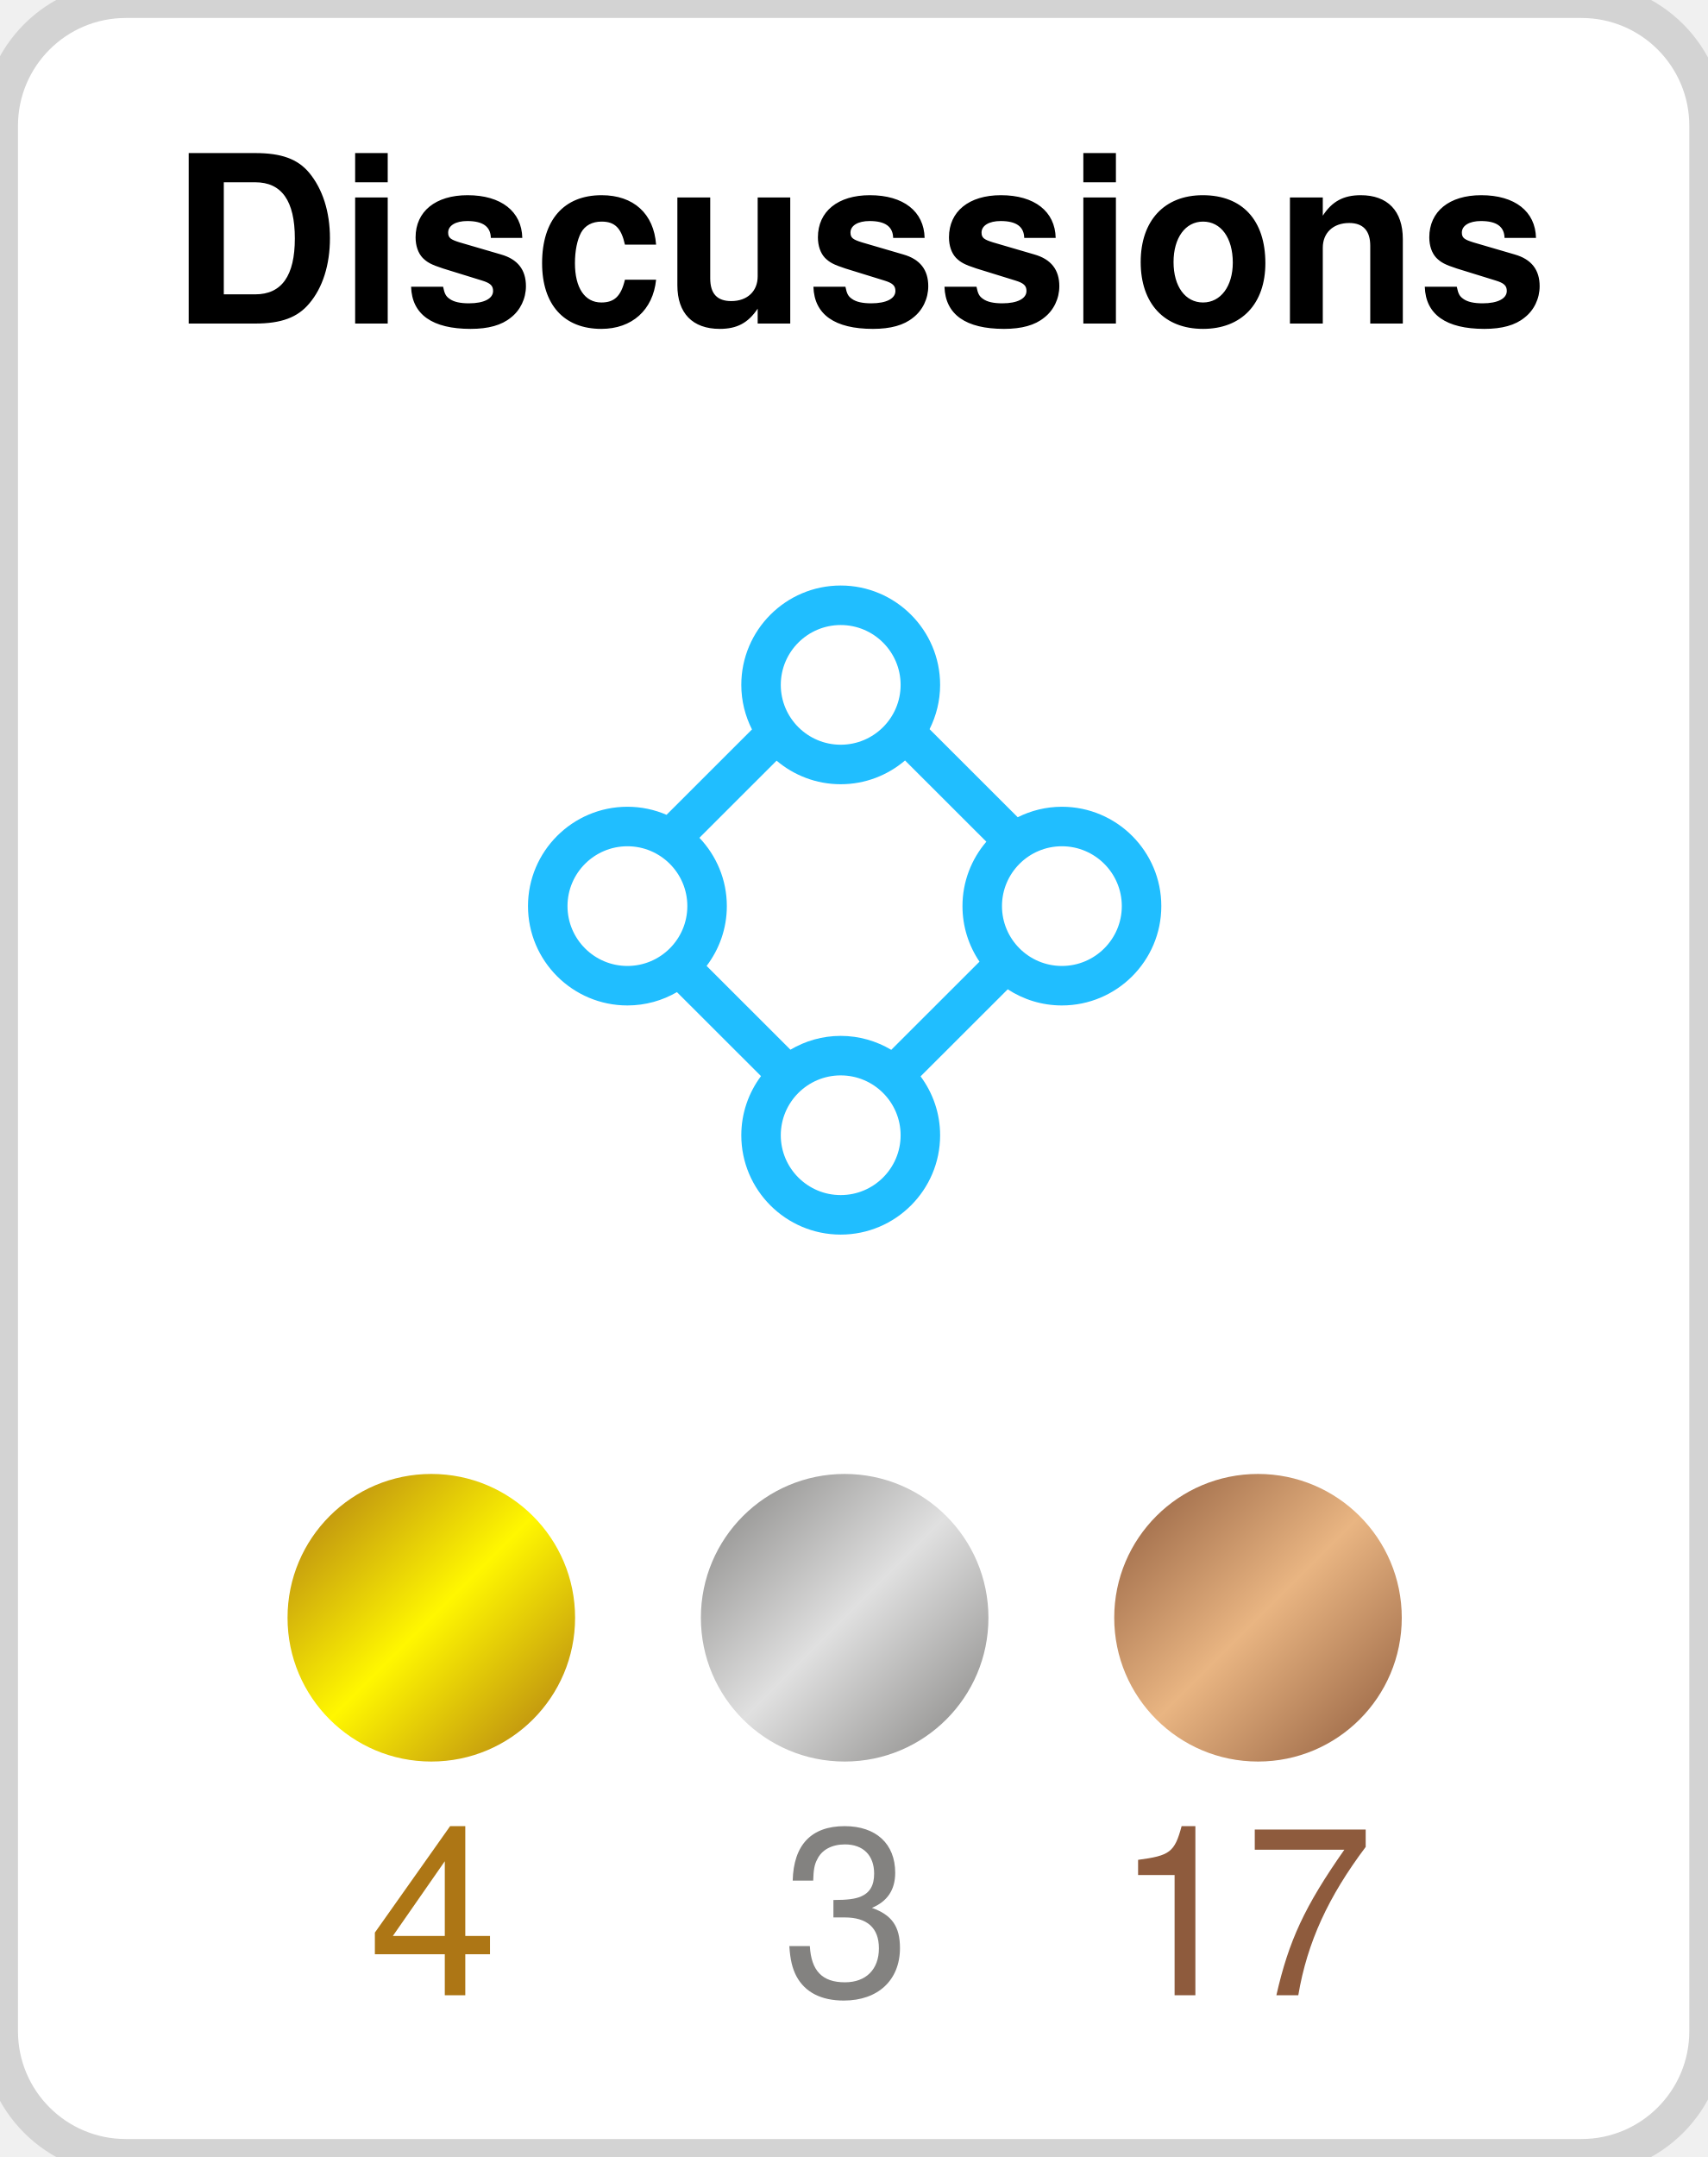
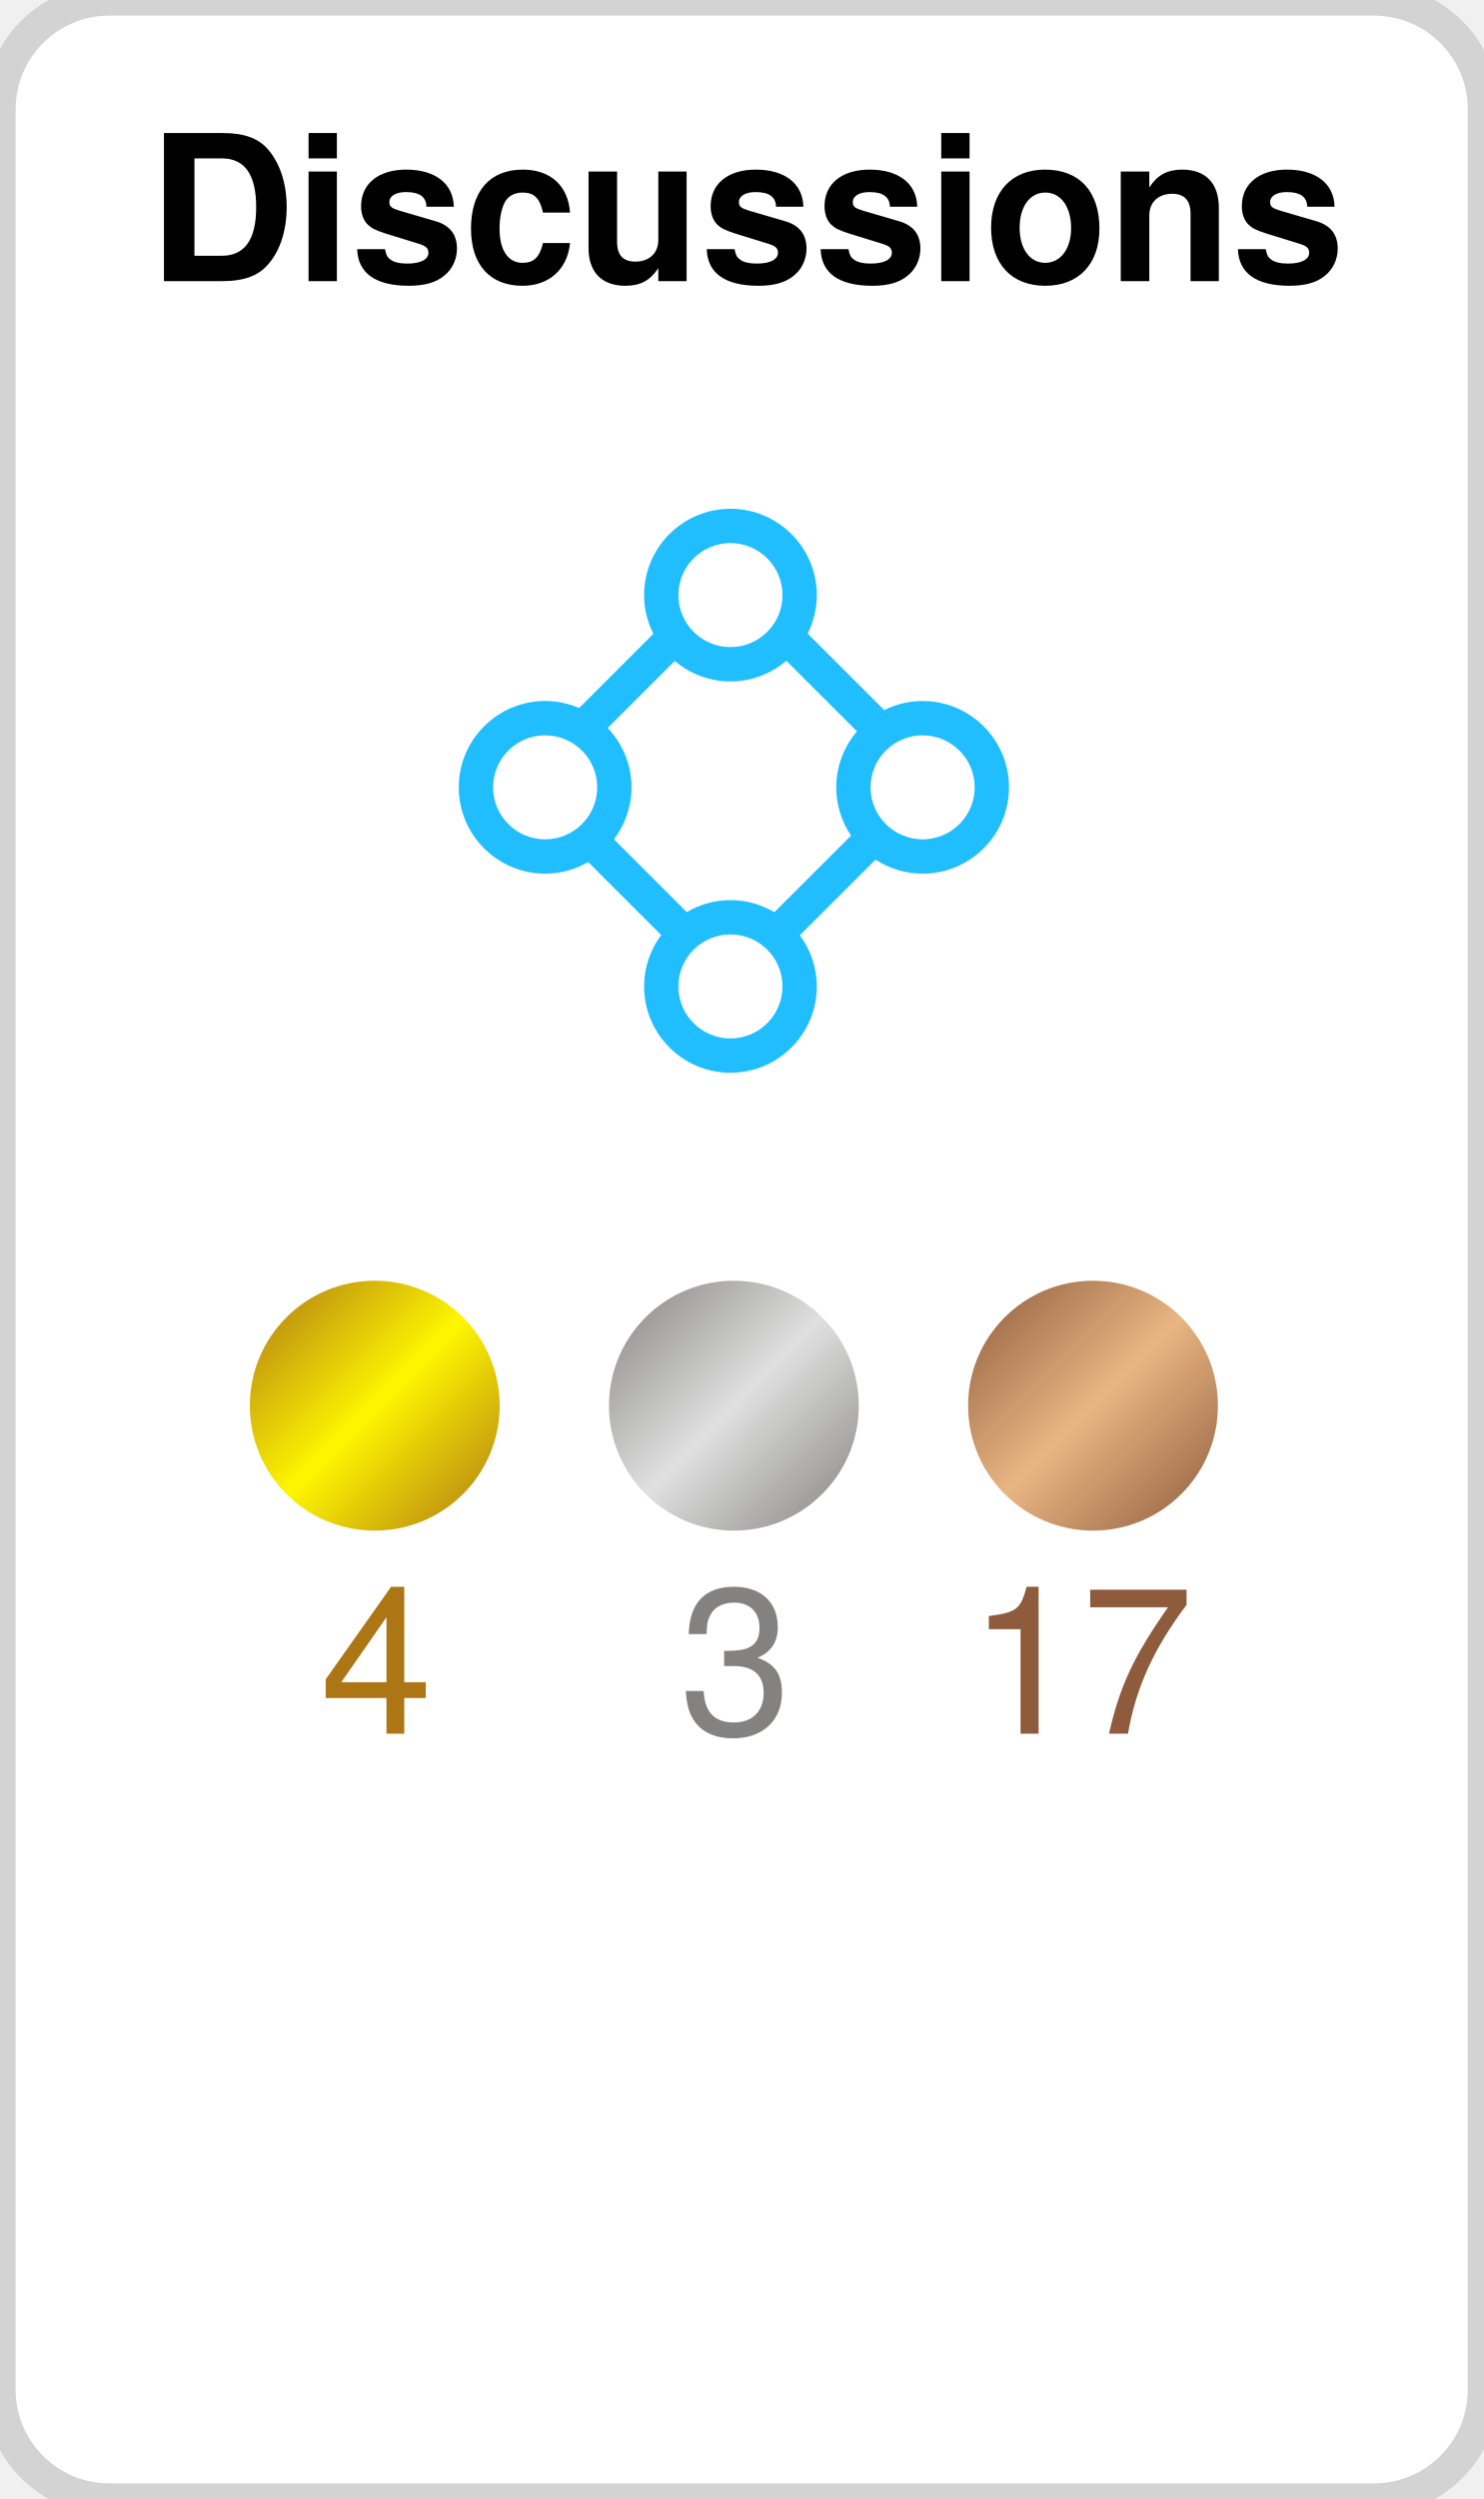
- <svg xmlns="http://www.w3.org/2000/svg" version="1.1" width="95" height="120">
-   <rect width="95" height="120" stroke-width="2" stroke="#d3d3d3" fill="white" rx="7" ry="7" />
+ <svg xmlns="http://www.w3.org/2000/svg" version="1.1" width="95" height="160">
+   <rect width="95" height="160" stroke-width="2" stroke="#d3d3d3" fill="white" rx="7" ry="7" />
  <svg version="1.1" x="27" y="30">
    <svg width="40" height="41" viewBox="0 0 40 41" fill="none">
      <path fill-rule="evenodd" clip-rule="evenodd" d="M28.754 20.409C28.754 18.573 30.249 17.08 32.088 17.08C33.926 17.08 35.422 18.573 35.422 20.409C35.422 22.245 33.926 23.739 32.088 23.739C30.249 23.739 28.754 22.245 28.754 20.409M16.446 8.102C16.446 6.266 17.942 4.772 19.78 4.772C21.619 4.772 23.114 6.266 23.114 8.102C23.114 9.937 21.619 11.431 19.78 11.431C17.942 11.431 16.446 9.937 16.446 8.102M4.578 20.409C4.578 18.573 6.074 17.08 7.912 17.08C9.751 17.08 11.246 18.573 11.246 20.409C11.246 22.245 9.751 23.739 7.912 23.739C6.074 23.739 4.578 22.245 4.578 20.409M19.78 27.629C18.759 27.629 17.805 27.912 16.983 28.397L12.319 23.737C13.021 22.81 13.444 21.66 13.444 20.409C13.444 18.937 12.861 17.601 11.918 16.609L16.212 12.319C17.177 13.134 18.421 13.629 19.78 13.629C21.145 13.629 22.395 13.129 23.36 12.307L27.884 16.826C27.058 17.793 26.556 19.043 26.556 20.409C26.556 21.553 26.906 22.617 27.503 23.5L22.593 28.405C21.767 27.916 20.808 27.629 19.78 27.629M23.114 33.157C23.114 34.992 21.619 36.486 19.78 36.486C17.942 36.486 16.446 34.992 16.446 33.157C16.446 31.321 17.942 29.827 19.78 29.827C21.619 29.827 23.114 31.321 23.114 33.157M32.088 14.882C31.205 14.882 30.372 15.095 29.63 15.465L24.725 10.565C25.097 9.822 25.312 8.987 25.312 8.102C25.312 5.054 22.83 2.574 19.78 2.574C16.73 2.574 14.249 5.054 14.249 8.102C14.249 8.994 14.466 9.834 14.843 10.58L10.089 15.33C9.42 15.042 8.685 14.882 7.912 14.882C4.862 14.882 2.38 17.361 2.38 20.409C2.38 23.457 4.862 25.936 7.912 25.936C8.916 25.936 9.855 25.664 10.668 25.195L15.345 29.867C14.66 30.788 14.249 31.924 14.249 33.157C14.249 36.205 16.73 38.684 19.78 38.684C22.83 38.684 25.312 36.205 25.312 33.157C25.312 31.93 24.905 30.799 24.225 29.881L29.074 25.038C29.942 25.604 30.976 25.936 32.088 25.936C35.138 25.936 37.62 23.457 37.62 20.409C37.62 17.361 35.138 14.882 32.088 14.882" fill="#20BEFF" />
    </svg>
  </svg>
  <defs>
    <linearGradient x1="0%" y1="0%" x2="100%" y2="100%" id="goldGradient">
      <stop stop-color="#ad7615" offset="0" />
      <stop stop-color="#fff700" offset="0.5" />
      <stop stop-color="#ad7615" offset="1" />
      <animate attributeName="x1" from="50%" to="0%" dur="4s" repeatCount="indefinite" />
      <animate attributeName="y1" from="50%" to="0%" dur="4s" repeatCount="indefinite" />
    </linearGradient>
    <linearGradient x1="0%" y1="0%" x2="100%" y2="100%" id="silverGradient">
      <stop stop-color="#838280" offset="0" />
      <stop stop-color="#e0e0e0" offset="0.5" />
      <stop stop-color="#838280" offset="1" />
      <animate attributeName="x1" from="50%" to="0%" dur="4s" repeatCount="indefinite" />
      <animate attributeName="y1" from="50%" to="0%" dur="4s" repeatCount="indefinite" />
    </linearGradient>
    <linearGradient x1="0%" y1="0%" x2="100%" y2="100%" id="bronzeGradient">
      <stop stop-color="#8e5b3d" offset="0" />
      <stop stop-color="#e9b582" offset="0.5" />
      <stop stop-color="#8e5b3d" offset="1" />
      <animate attributeName="x1" from="50%" to="0%" dur="4s" repeatCount="indefinite" />
      <animate attributeName="y1" from="50%" to="0%" dur="4s" repeatCount="indefinite" />
    </linearGradient>
  </defs>
  <circle r="8" cx="24" cy="90" fill="url(#goldGradient)" />
  <circle r="8" cx="47" cy="90" fill="url(#silverGradient)" />
  <circle r="8" cx="70" cy="90" fill="url(#bronzeGradient)" />
  <text x="9.5" y="18" font-family="'Ubuntu','Helvetica', 'Arial', sans-serif" font-weight="bold" font-size="13" fill="black">Discussions</text>
  <text x="20.5" y="111" font-family="'Ubuntu', 'Helvetica', 'Arial', sans-serif" font-size="13" fill="#AD7615">4</text>
  <text x="43.5" y="111" font-family="'Ubuntu', 'Helvetica', 'Arial', sans-serif" font-size="13" fill="#838280">3</text>
  <text x="62" y="111" font-family="'Ubuntu', 'Helvetica', 'Arial', sans-serif" font-size="13" fill="#8E5B3D">17</text>
</svg>
